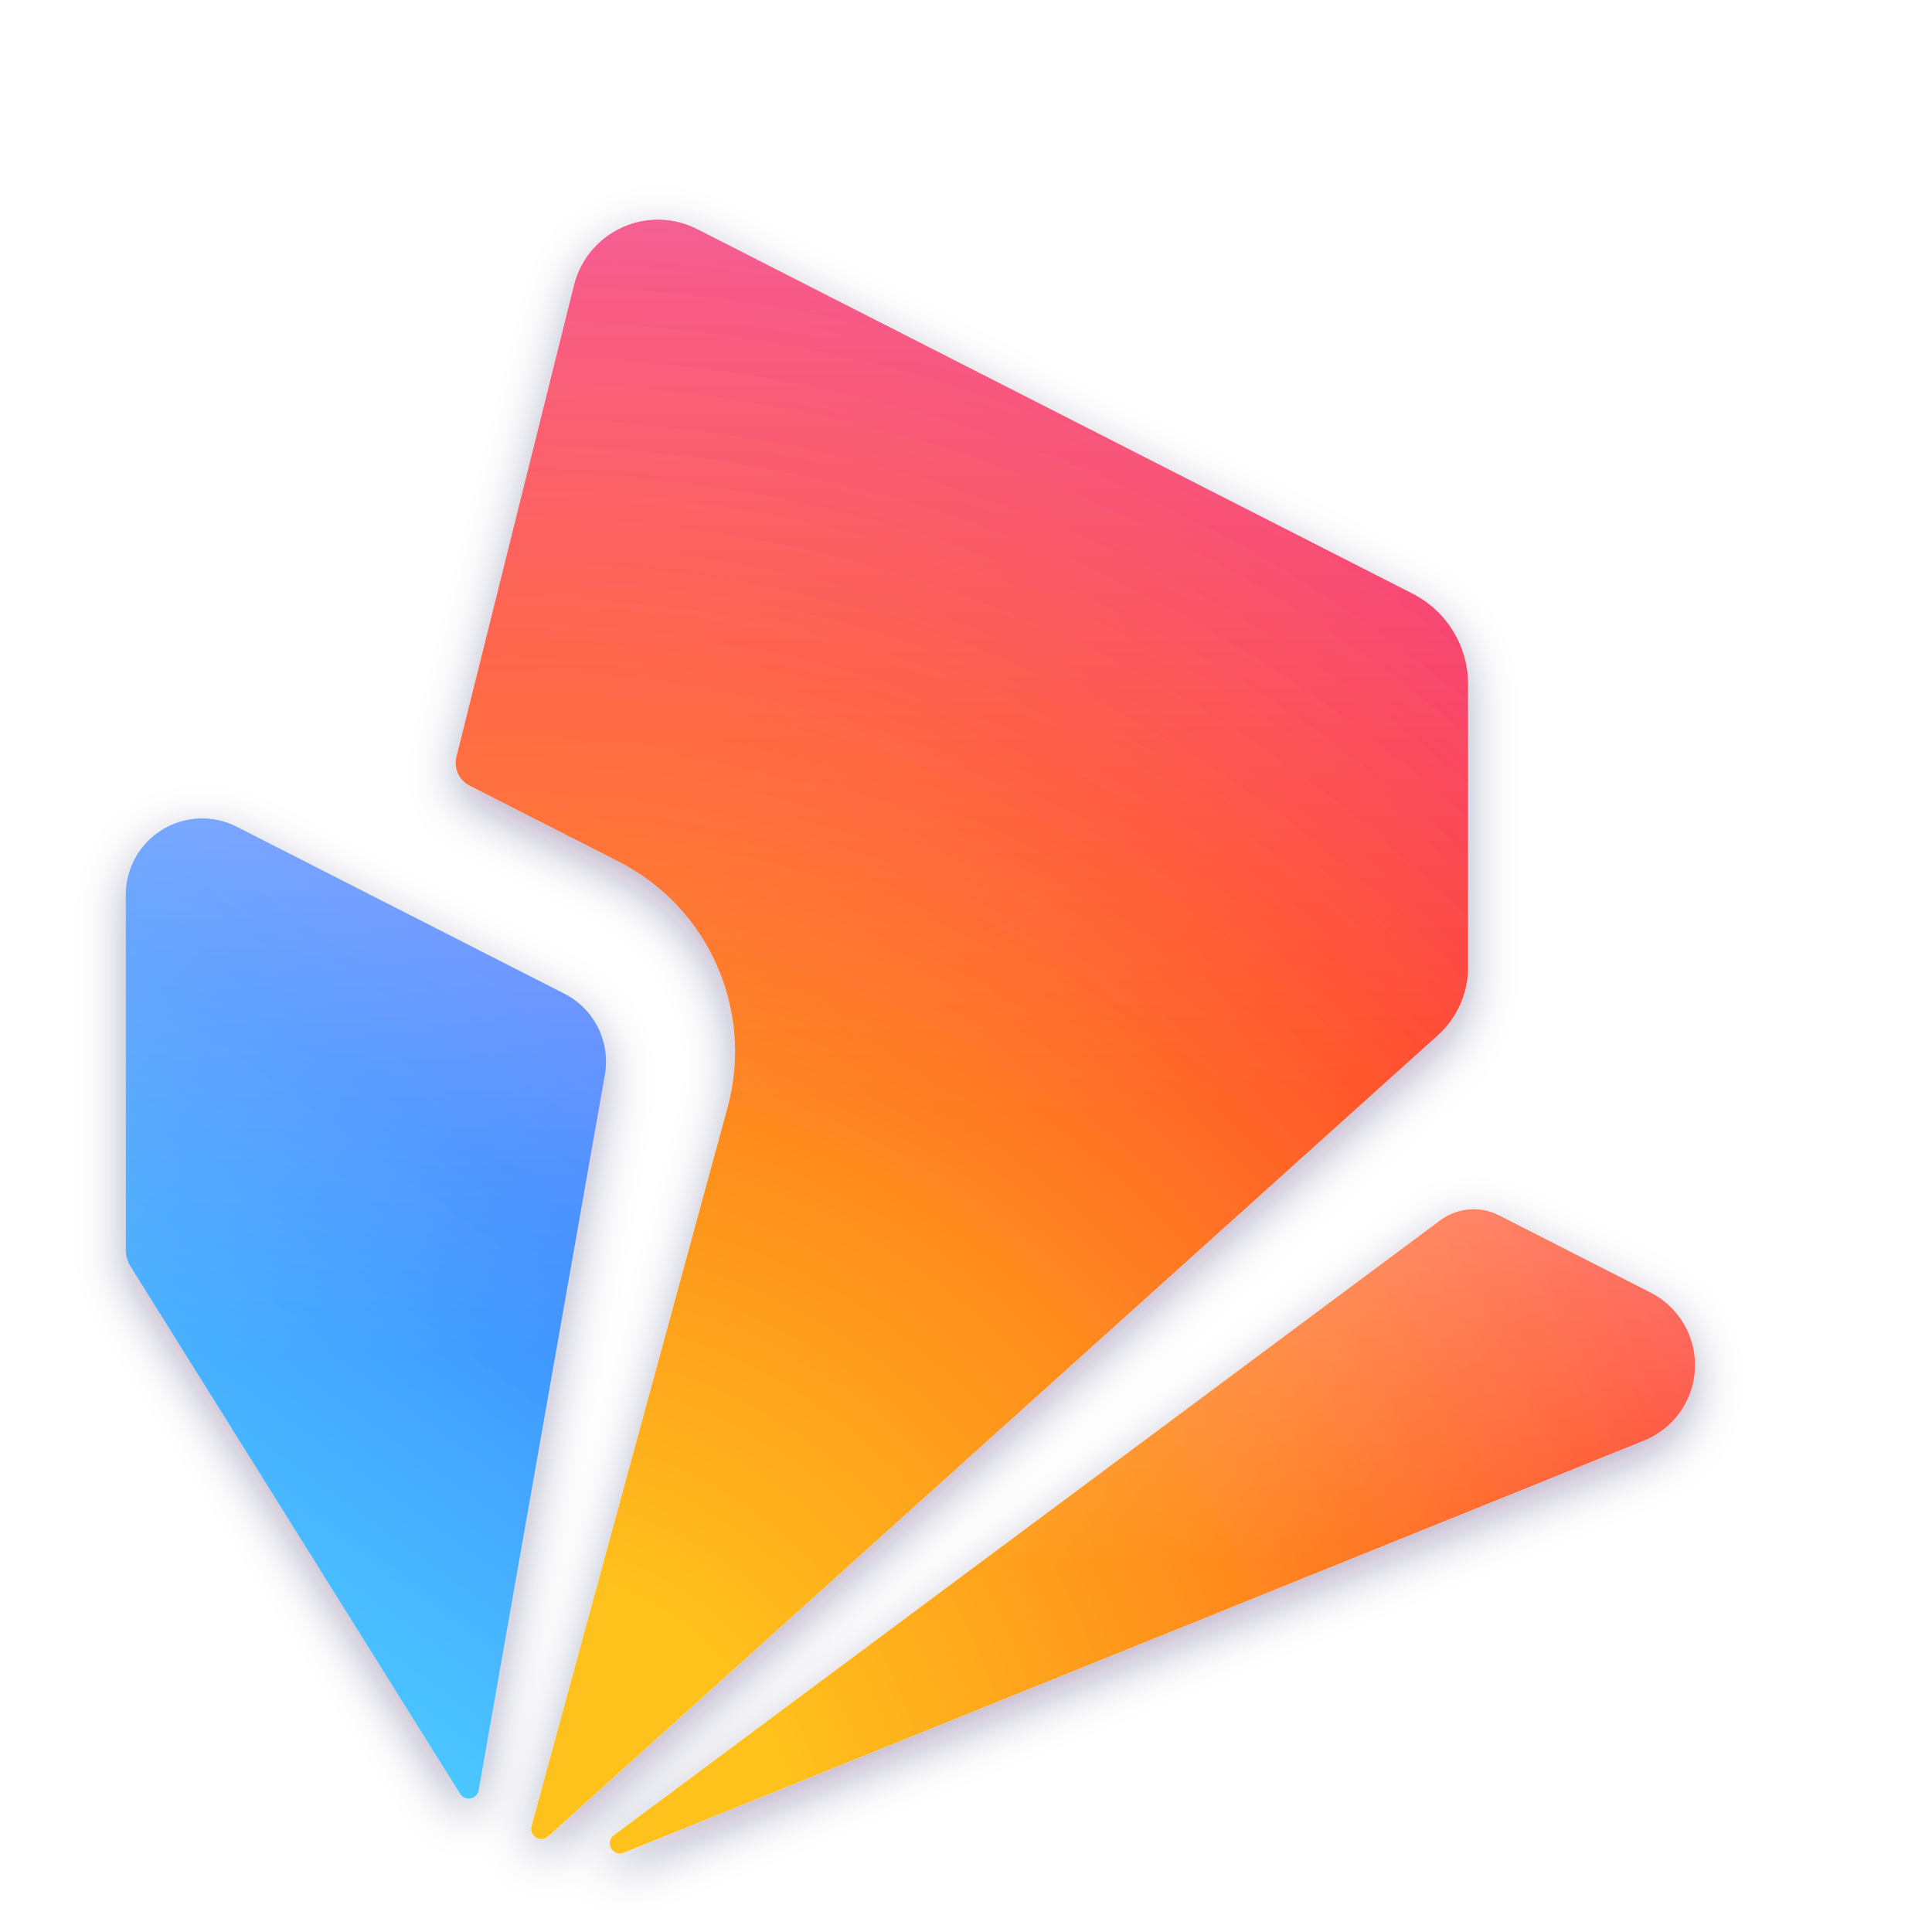
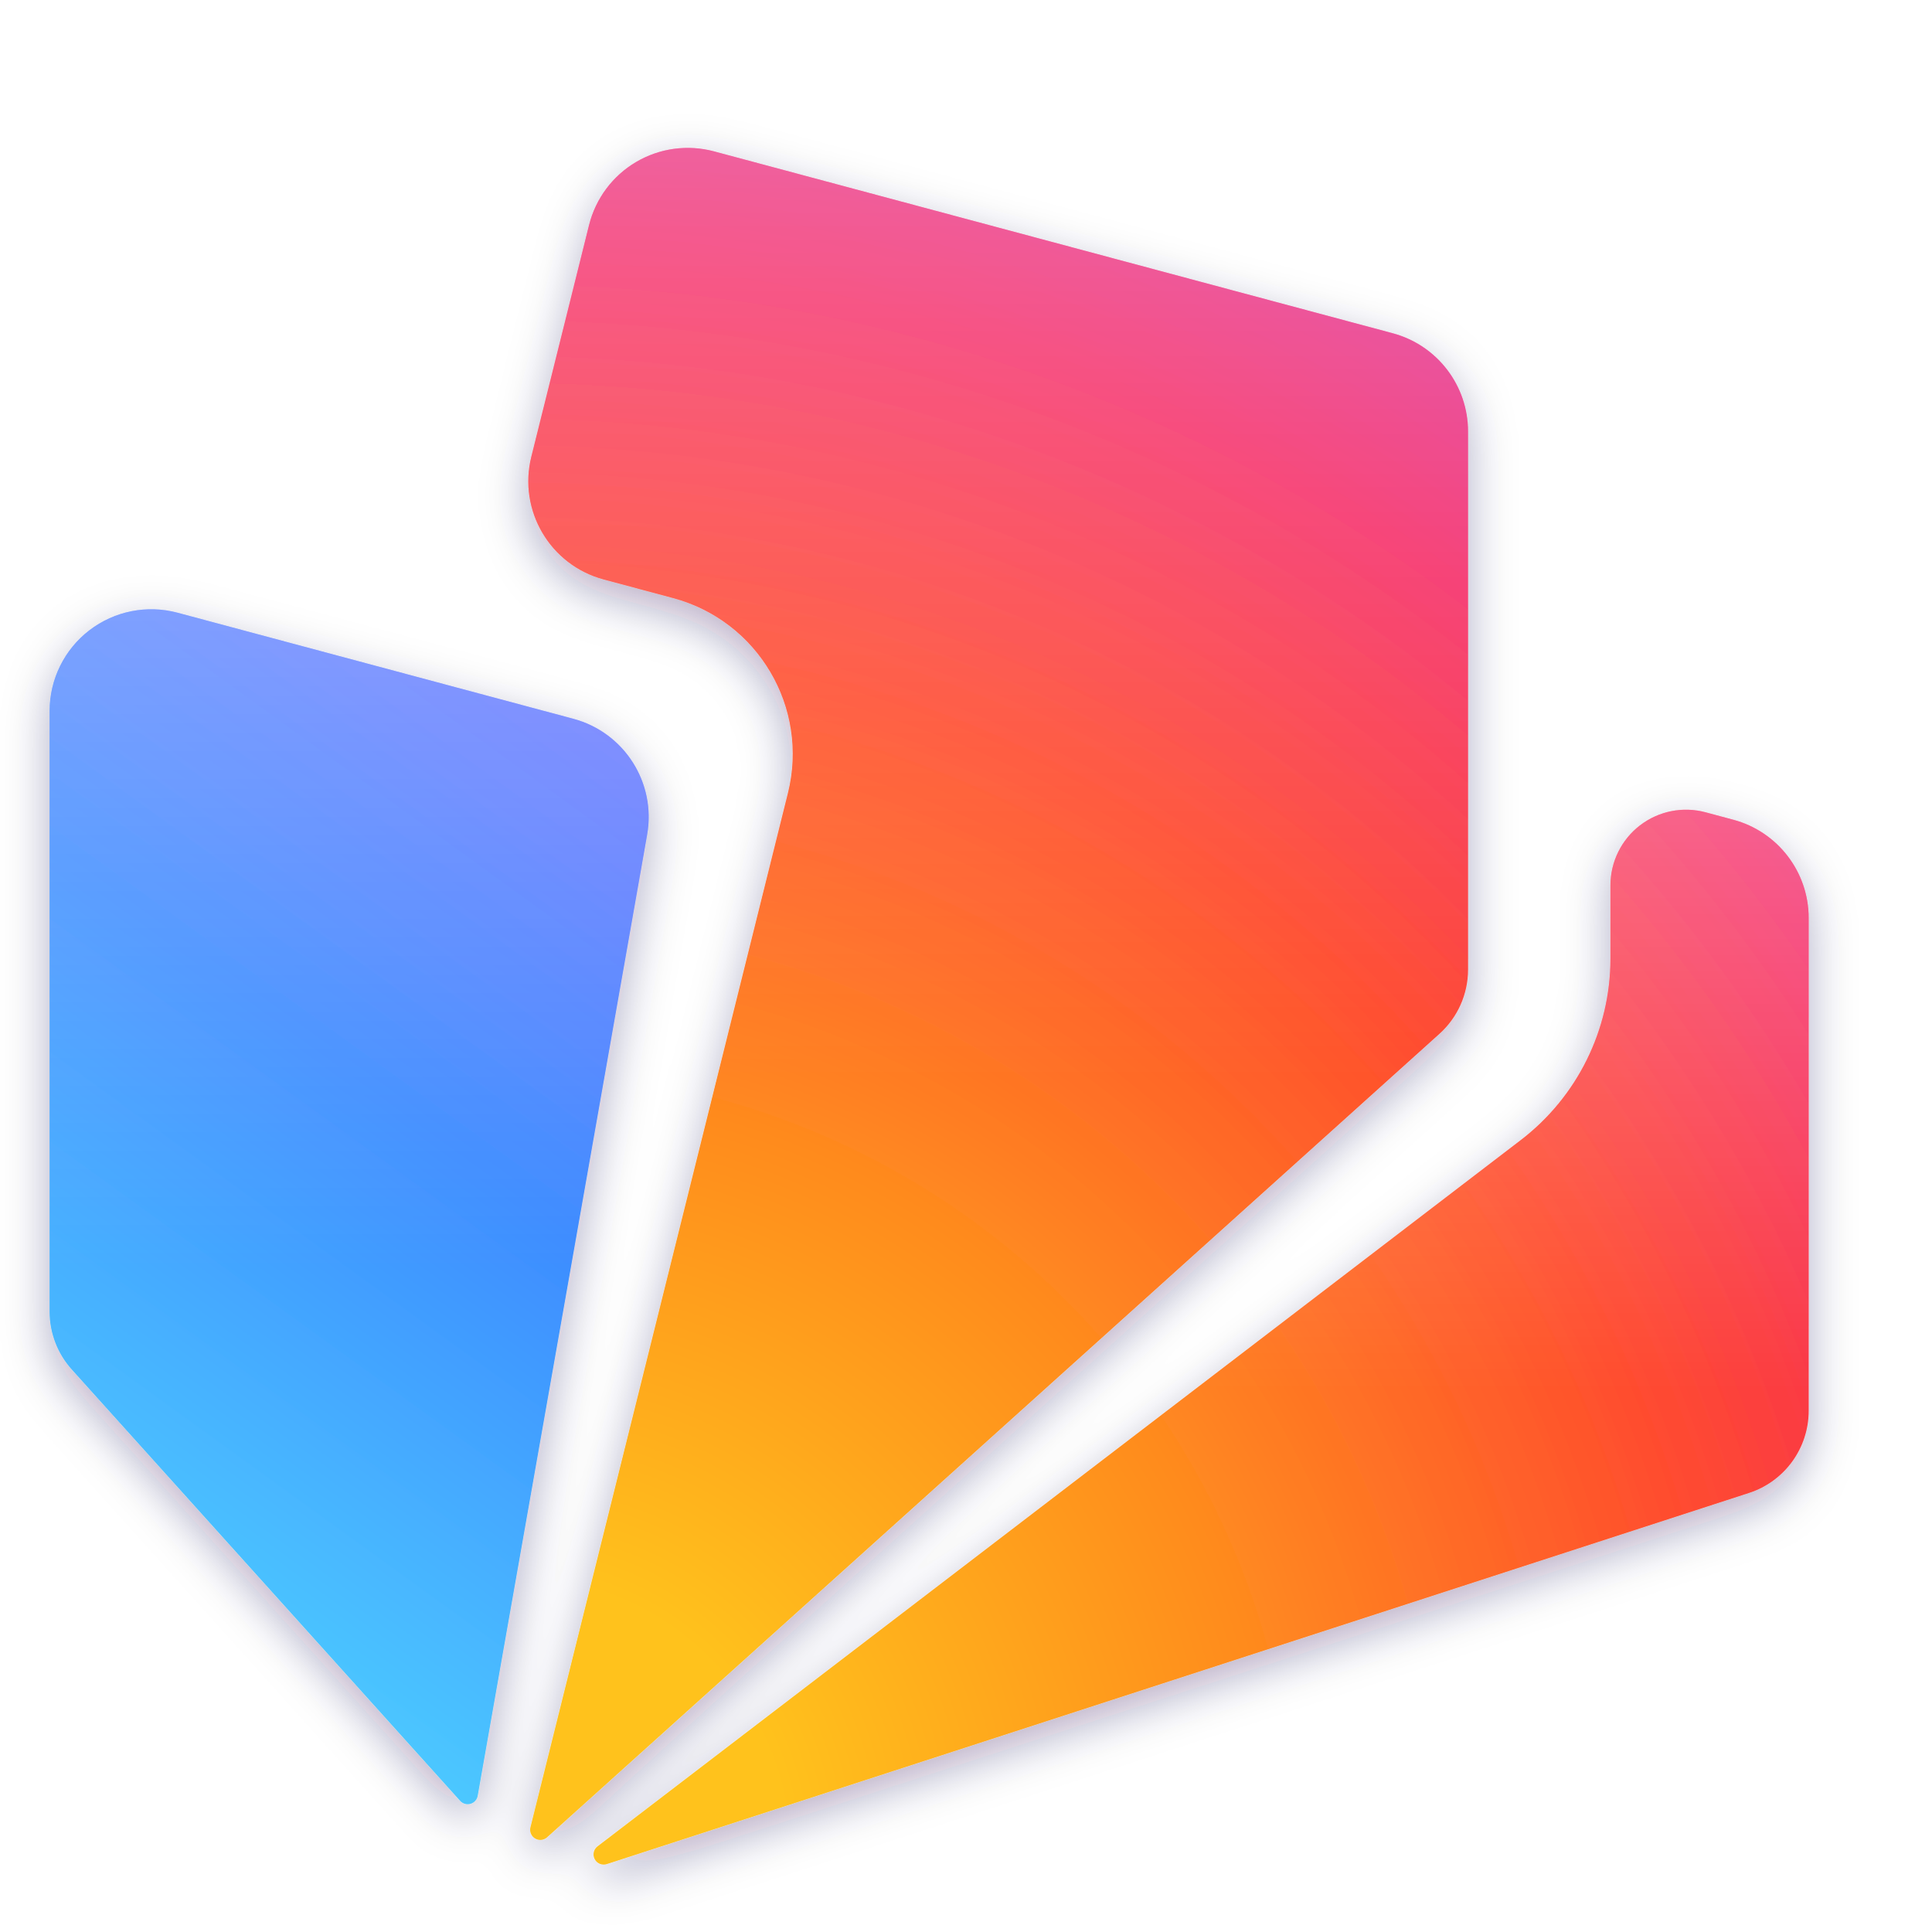
<svg xmlns="http://www.w3.org/2000/svg" viewBox="0 0 760 760" role="img" aria-label="Deckle, rewriting">
  <defs>
    <linearGradient id="rest" gradientUnits="userSpaceOnUse" x1="201.5" y1="729.5" x2="700.5" y2="40.5">
      <stop offset="0" stop-color="#4CC9FF" />
      <stop offset="0.25" stop-color="#3D8BFF" />
      <stop offset="0.5" stop-color="#6366FF" />
      <stop offset="0.75" stop-color="#8B5CFF" />
      <stop offset="1" stop-color="#A974FF" />
    </linearGradient>
    <radialGradient id="ember" gradientUnits="userSpaceOnUse" cx="201.5" cy="729.5" r="720">
      <stop offset="0.15" stop-color="#FFC21A" />
      <stop offset="0.42" stop-color="#FF8A1F" />
      <stop offset="0.66" stop-color="#FF4D2E" />
      <stop offset="0.86" stop-color="#F5245E" />
      <stop offset="1" stop-color="#E01E8C" />
    </radialGradient>
    <linearGradient id="sheen" x1="0" y1="0" x2="0" y2="1">
      <stop offset="0" stop-color="#fff" stop-opacity="0.28" />
      <stop offset="0.55" stop-color="#fff" stop-opacity="0" />
    </linearGradient>
    <filter id="shadow" x="-20%" y="-20%" width="140%" height="140%">
      <feDropShadow dx="0" dy="6" stdDeviation="9" flood-color="#1A0B4D" flood-opacity="0.32" />
    </filter>
  </defs>
  <g filter="url(#shadow)">
-     <path id="blade-a" d="M225.81 112.2A34 34 0 0 1 274.24 90.14L555.66 233.53A40 40 0 0 1 577.5 269.17L577.5 380.52A36 36 0 0 1 565.59 407.27L215.62 722.39A4 4 0 0 1 209.08 718.36L286.2 435.64A83.77 83.77 0 0 0 243.41 338.96L184.72 309.05A10 10 0 0 1 179.56 297.72Z" fill="url(#ember)" />
-     <path id="blade-d" d="M49.5 351.96A30 30 0 0 1 93.12 325.23L222 390.9A30 30 0 0 1 237.93 422.84L188.31 704.24A4 4 0 0 1 180.98 705.66L51.32 498.17A12 12 0 0 1 49.5 491.81Z" fill="url(#rest)" />
-     <path id="blade-e" d="M566.55 480.06A22 22 0 0 1 589.67 478.1L649.29 508.48A32 32 0 0 1 646.75 566.67L245.35 728.84A4 4 0 0 1 241.46 721.93Z" fill="url(#ember)" />
+     <path id="blade-a" d="M231.72 88.51A40 40 0 0 1 280.89 59.54L547.85 131.08A40 40 0 0 1 577.5 169.72L577.5 381.41A34 34 0 0 1 566.25 406.68L215.22 722.75A4 4 0 0 1 208.66 718.81L309.95 311.95A63.5 63.5 0 0 0 264.76 235.27L237.46 227.95A40 40 0 0 1 209 179.64Z" fill="url(#ember)" />
+     <path id="blade-d" d="M19.5 279.66A40 40 0 0 1 69.85 241.02L225.55 282.74A40 40 0 0 1 254.59 328.32L187.92 706.42A4 4 0 0 1 181.01 708.41L28.23 538.73A34 34 0 0 1 19.5 515.98Z" fill="url(#rest)" />
+     <path id="blade-e" d="M633.5 348.26A29.74 29.74 0 0 1 670.94 319.53L681.85 322.46A40 40 0 0 1 711.5 361.09L711.5 554.96A34 34 0 0 1 688.01 587.3L238.74 733.28A4 4 0 0 1 235.07 726.29L598.19 448.5A90 90 0 0 0 633.5 377.02Z" fill="url(#ember)" />
  </g>
-   <path d="M225.81 112.2A34 34 0 0 1 274.24 90.14L555.66 233.53A40 40 0 0 1 577.5 269.17L577.5 380.52A36 36 0 0 1 565.59 407.27L215.62 722.39A4 4 0 0 1 209.08 718.36L286.2 435.64A83.77 83.77 0 0 0 243.41 338.96L184.72 309.05A10 10 0 0 1 179.56 297.72Z" fill="url(#sheen)" />
-   <path d="M49.5 351.96A30 30 0 0 1 93.12 325.23L222 390.9A30 30 0 0 1 237.93 422.84L188.31 704.24A4 4 0 0 1 180.98 705.66L51.32 498.17A12 12 0 0 1 49.5 491.81Z" fill="url(#sheen)" />
-   <path d="M566.55 480.06A22 22 0 0 1 589.67 478.1L649.29 508.48A32 32 0 0 1 646.75 566.67L245.35 728.84A4 4 0 0 1 241.46 721.93Z" fill="url(#sheen)" />
+   <path d="M231.72 88.51A40 40 0 0 1 280.89 59.54L547.85 131.08A40 40 0 0 1 577.5 169.72L577.5 381.41A34 34 0 0 1 566.25 406.68L215.22 722.75A4 4 0 0 1 208.66 718.81L309.95 311.95A63.5 63.5 0 0 0 264.76 235.27L237.46 227.95A40 40 0 0 1 209 179.64Z" fill="url(#sheen)" />
+   <path d="M19.5 279.66A40 40 0 0 1 69.85 241.02L225.55 282.74A40 40 0 0 1 254.59 328.32L187.92 706.42A4 4 0 0 1 181.01 708.41L28.23 538.73A34 34 0 0 1 19.5 515.98Z" fill="url(#sheen)" />
+   <path d="M633.5 348.26A29.74 29.74 0 0 1 670.94 319.53L681.85 322.46A40 40 0 0 1 711.5 361.09L711.5 554.96A34 34 0 0 1 688.01 587.3L238.74 733.28A4 4 0 0 1 235.07 726.29L598.19 448.5A90 90 0 0 0 633.5 377.02Z" fill="url(#sheen)" />
</svg>
